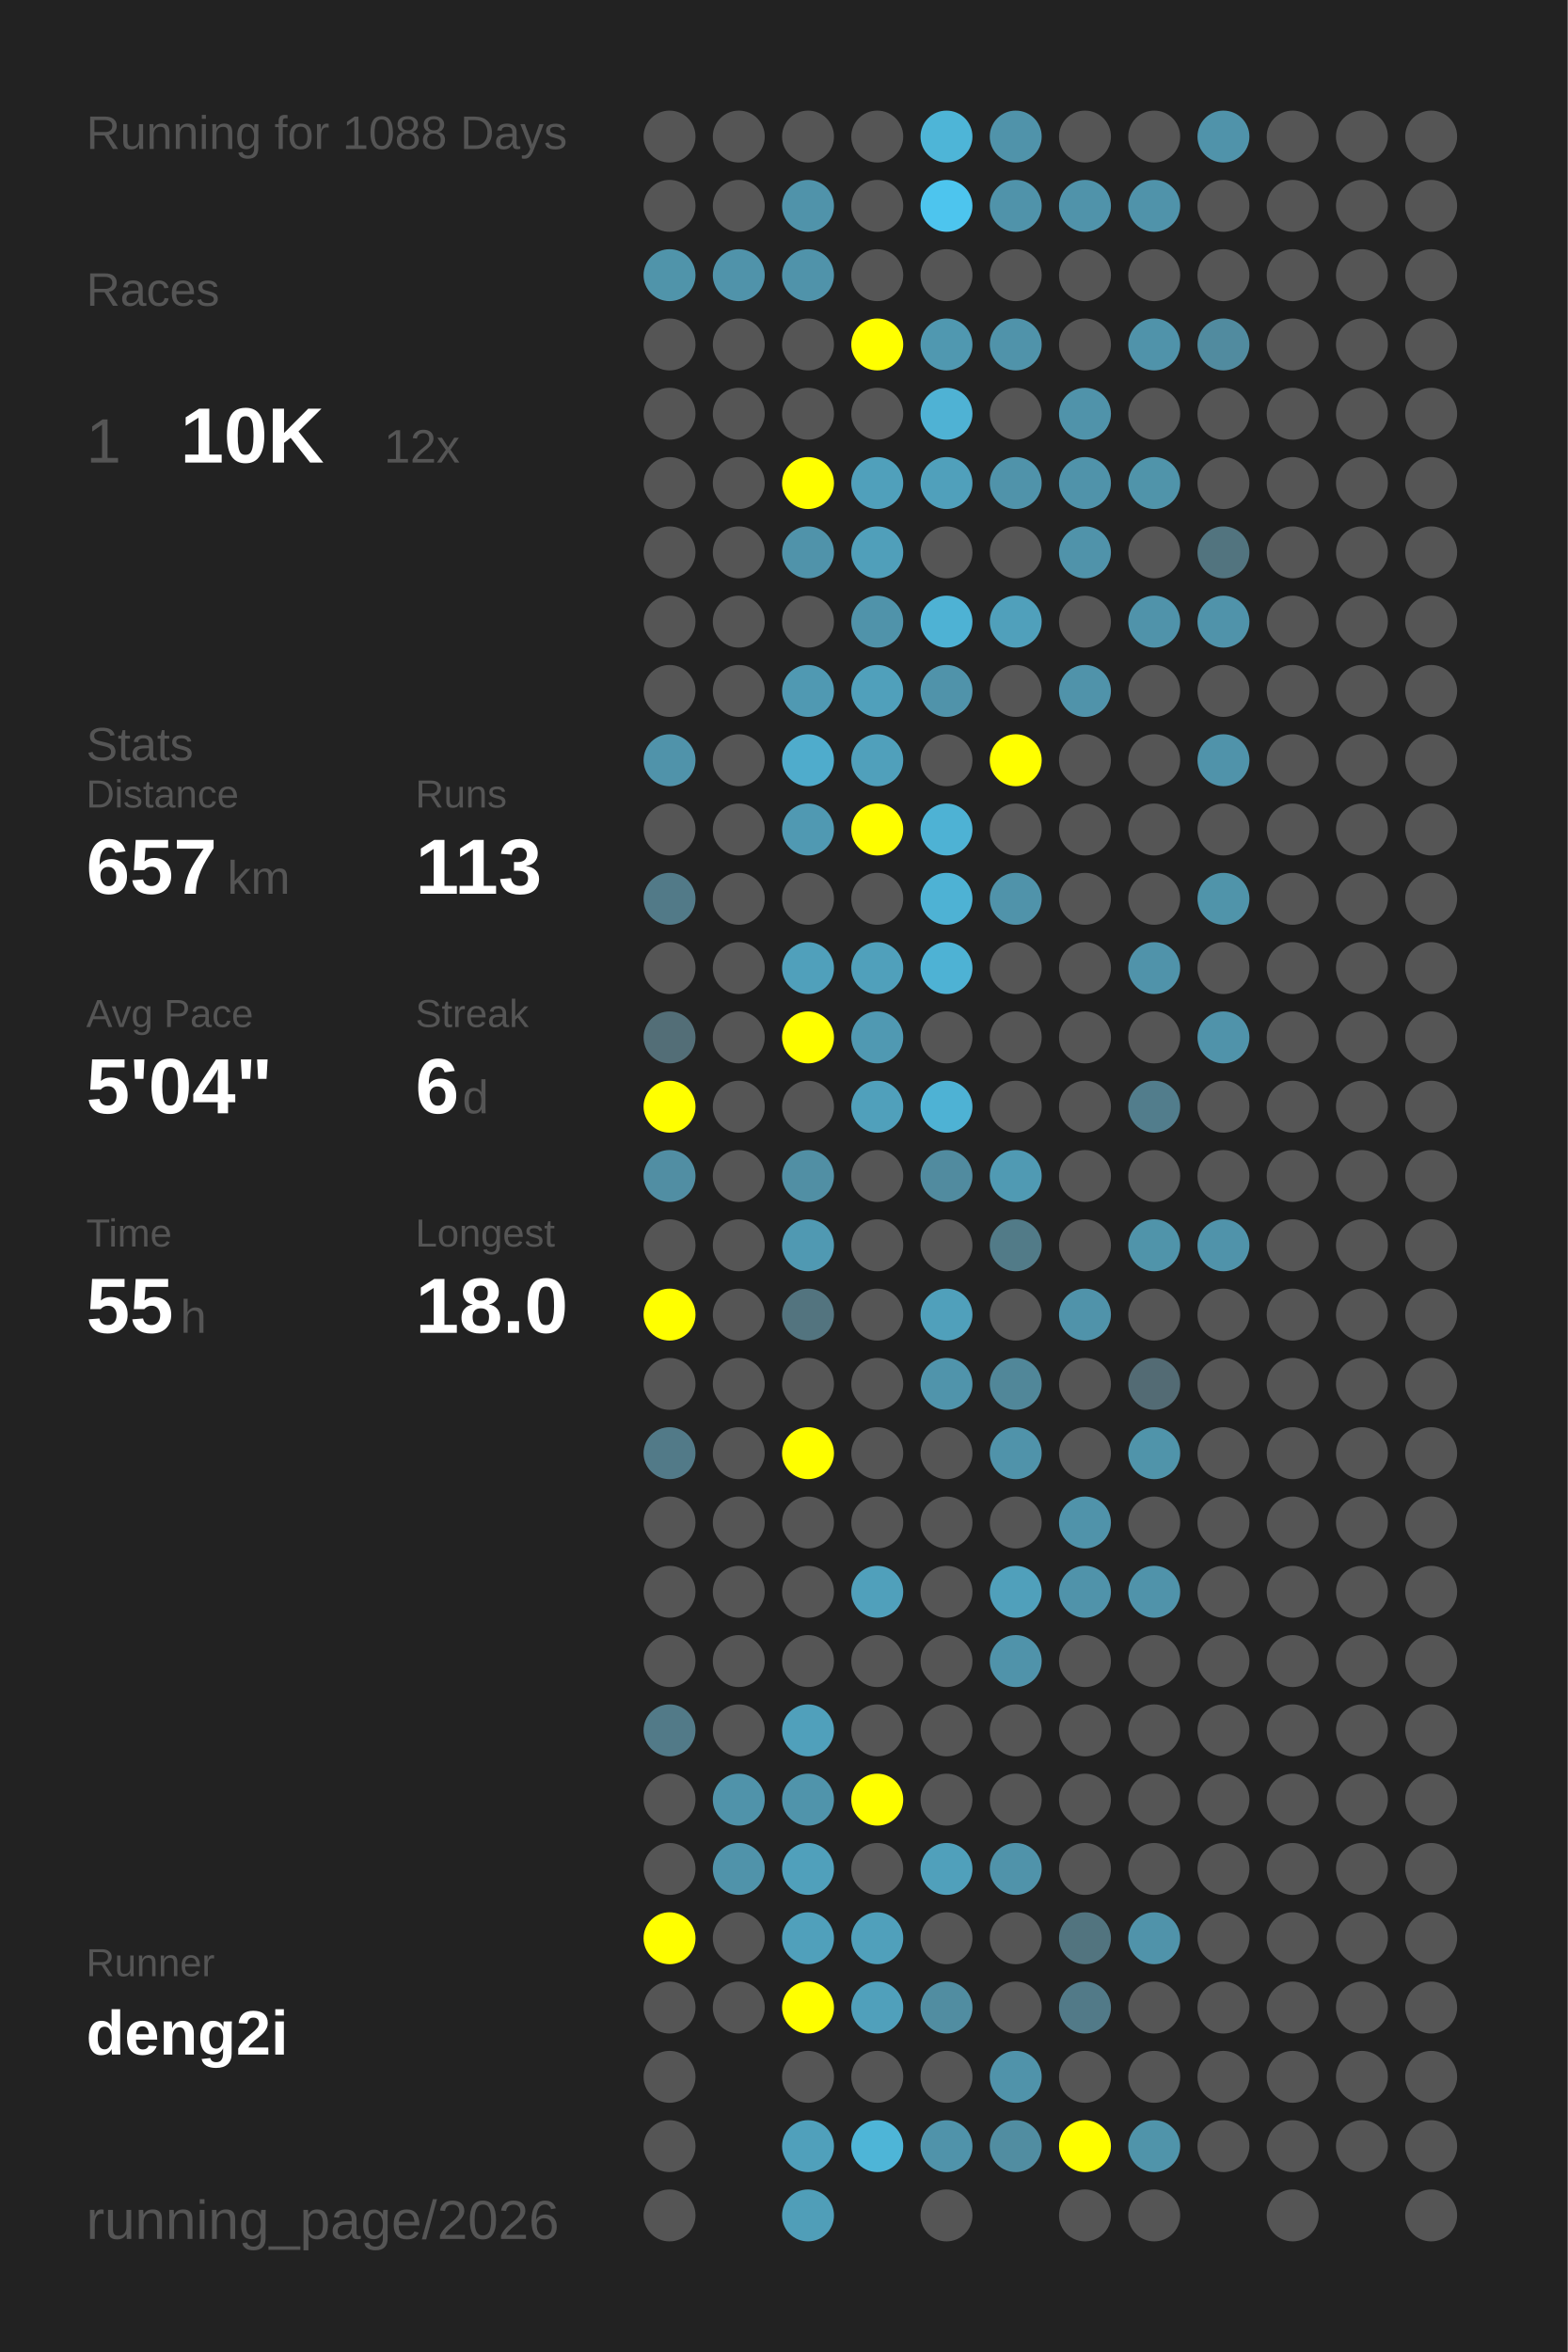
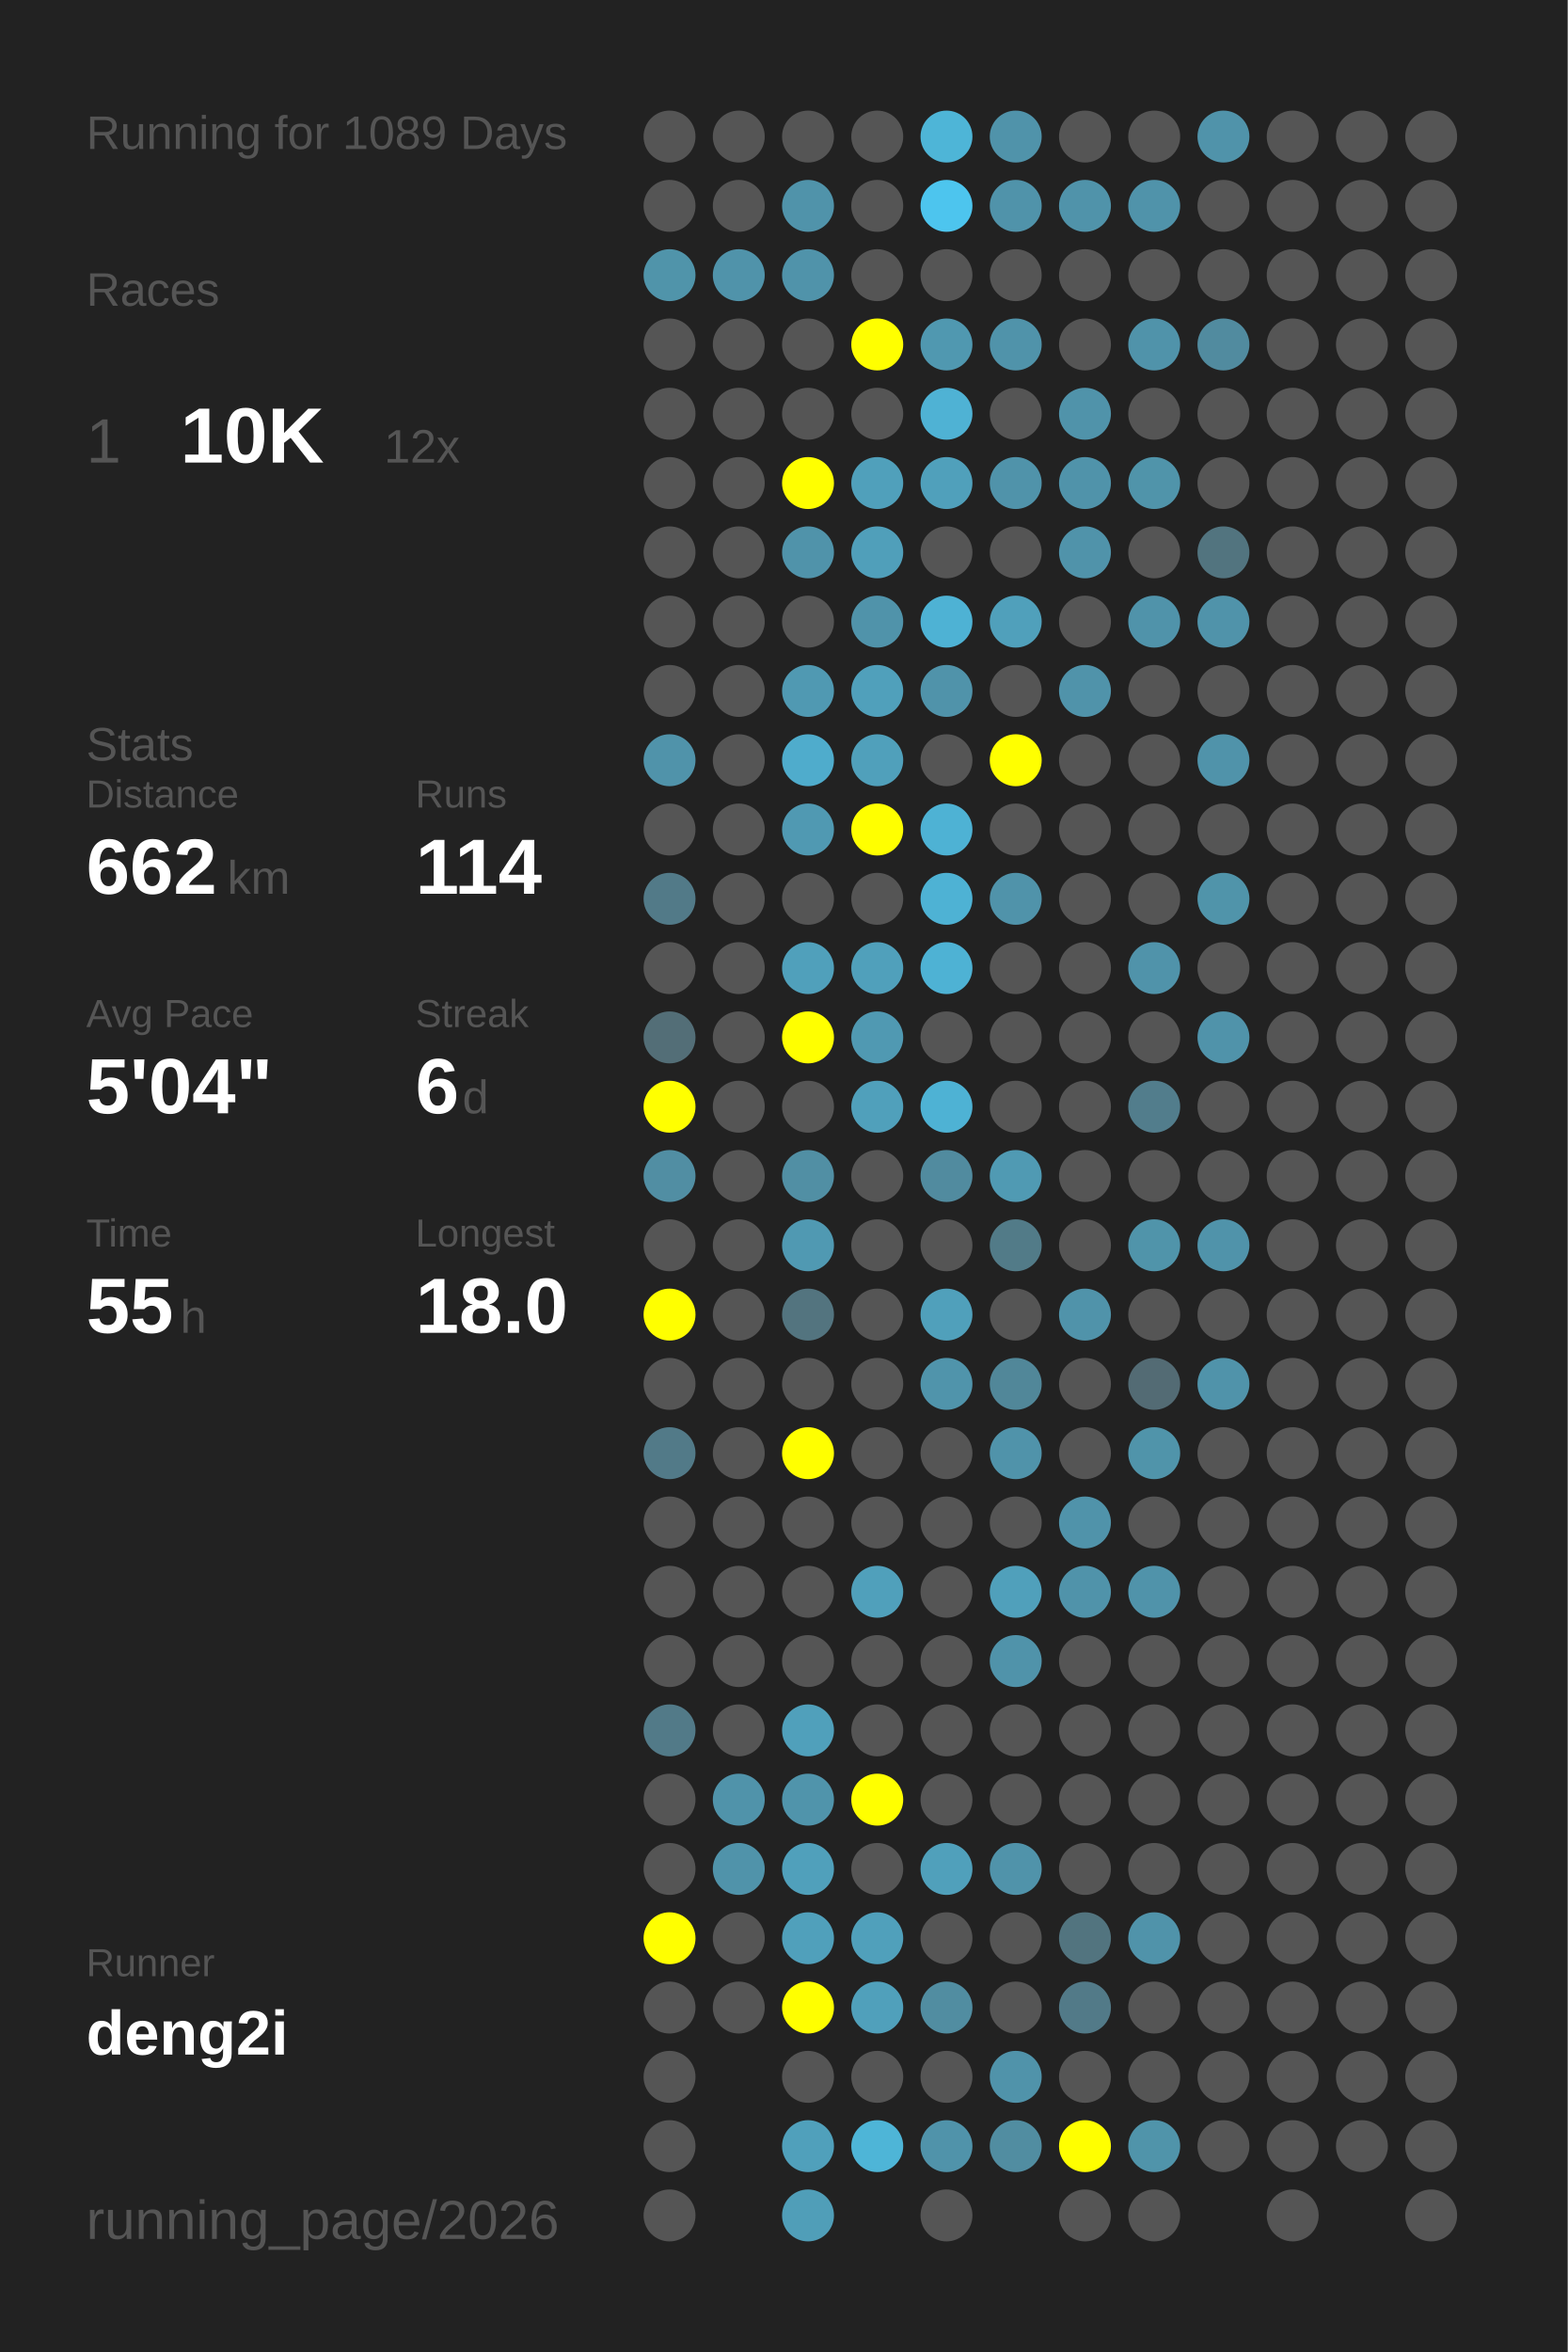
<svg xmlns="http://www.w3.org/2000/svg" baseProfile="full" height="300mm" version="1.1" viewBox="0,0,200,300" width="200mm">
  <defs />
  <rect fill="#222222" height="300" width="200" x="0" y="0" />
-   <text fill="#555555" style="font-size:6px; font-family:Arial;" x="11" y="19">Running for 1088 Days</text>
+   <text fill="#555555" style="font-size:6px; font-family:Arial;" x="11" y="19">Running for 1089 Days</text>
  <text fill="#555555" style="font-size:6px; font-family:Arial;" x="11" y="39">Races</text>
  <text fill="#555555" style="font-size:8px; font-family:Arial;" x="11" y="59">1</text>
  <text fill="#FFFFFF" style="font-size:10px; font-family:Arial; font-weight:bold;" x="23" y="59">10K</text>
  <text fill="#555555" style="font-size:6px; font-family:Arial;" x="49" y="59">12x</text>
  <text fill="#555555" style="font-size:6px; font-family:Arial;" x="11" y="97">Stats</text>
  <text fill="#555555" style="font-size:5px; font-family:Arial;" x="11" y="103">Distance</text>
-   <text fill="#FFFFFF" style="font-size:10px; font-family:Arial; font-weight:bold;" x="11" y="114">657</text>
+   <text fill="#FFFFFF" style="font-size:10px; font-family:Arial; font-weight:bold;" x="11" y="114">662</text>
  <text fill="#555555" style="font-size:6px; font-family:Arial;" x="29" y="114">km</text>
  <text fill="#555555" style="font-size:5px; font-family:Arial;" x="53" y="103">Runs</text>
-   <text fill="#FFFFFF" style="font-size:10px; font-family:Arial; font-weight:bold;" x="53" y="114">113</text>
+   <text fill="#FFFFFF" style="font-size:10px; font-family:Arial; font-weight:bold;" x="53" y="114">114</text>
  <text fill="#555555" style="font-size:5px; font-family:Arial;" x="11" y="131">Avg Pace</text>
  <text fill="#FFFFFF" style="font-size:10px; font-family:Arial; font-weight:bold;" x="11" y="142">5'04"</text>
  <text fill="#555555" style="font-size:5px; font-family:Arial;" x="53" y="131">Streak</text>
  <text fill="#FFFFFF" style="font-size:10px; font-family:Arial; font-weight:bold;" x="53" y="142">6</text>
  <text fill="#555555" style="font-size:6px; font-family:Arial;" x="59" y="142">d</text>
  <text fill="#555555" style="font-size:5px; font-family:Arial;" x="11" y="159">Time</text>
  <text fill="#FFFFFF" style="font-size:10px; font-family:Arial; font-weight:bold;" x="11" y="170">55</text>
  <text fill="#555555" style="font-size:6px; font-family:Arial;" x="23" y="170">h</text>
  <text fill="#555555" style="font-size:5px; font-family:Arial;" x="53" y="159">Longest</text>
  <text fill="#FFFFFF" style="font-size:10px; font-family:Arial; font-weight:bold;" x="53" y="170">18.0</text>
  <text fill="#555555" style="font-size:5px; font-family:Arial;" x="11" y="252.065">Runner</text>
  <text fill="#FFFFFF" style="font-size:8px; font-family:Arial; font-weight:bold;" x="11" y="262.065">deng2i</text>
  <text fill="#555555" style="font-size:7px; font-family:Arial;" x="11" y="285.581">running_page/2026</text>
  <circle cx="85.417" cy="17.419" fill="#555555" r="3.312" />
  <circle cx="85.417" cy="26.258" fill="#555555" r="3.312" />
  <circle cx="85.417" cy="35.097" fill="#5094aa" r="3.312" />
  <circle cx="85.417" cy="43.935" fill="#555555" r="3.312" />
  <circle cx="85.417" cy="52.774" fill="#555555" r="3.312" />
  <circle cx="85.417" cy="61.613" fill="#555555" r="3.312" />
  <circle cx="85.417" cy="70.452" fill="#555555" r="3.312" />
  <circle cx="85.417" cy="79.29" fill="#555555" r="3.312" />
  <circle cx="85.417" cy="88.129" fill="#555555" r="3.312" />
  <circle cx="85.417" cy="96.968" fill="#5093aa" r="3.312" />
  <circle cx="85.417" cy="105.806" fill="#555555" r="3.312" />
  <circle cx="85.417" cy="114.645" fill="#527a88" r="3.312" />
  <circle cx="85.417" cy="123.484" fill="#555555" r="3.312" />
  <circle cx="85.417" cy="132.323" fill="#536e77" r="3.312" />
  <circle cx="85.417" cy="141.161" fill="#FFFF00" r="3.312" />
  <circle cx="85.417" cy="150" fill="#518ea3" r="3.312" />
  <circle cx="85.417" cy="158.839" fill="#555555" r="3.312" />
  <circle cx="85.417" cy="167.677" fill="#FFFF00" r="3.312" />
  <circle cx="85.417" cy="176.516" fill="#555555" r="3.312" />
  <circle cx="85.417" cy="185.355" fill="#527a88" r="3.312" />
  <circle cx="85.417" cy="194.194" fill="#555555" r="3.312" />
  <circle cx="85.417" cy="203.032" fill="#555555" r="3.312" />
  <circle cx="85.417" cy="211.871" fill="#555555" r="3.312" />
  <circle cx="85.417" cy="220.71" fill="#527a88" r="3.312" />
  <circle cx="85.417" cy="229.548" fill="#555555" r="3.312" />
  <circle cx="85.417" cy="238.387" fill="#555555" r="3.312" />
  <circle cx="85.417" cy="247.226" fill="#FFFF00" r="3.312" />
  <circle cx="85.417" cy="256.065" fill="#555555" r="3.312" />
  <circle cx="85.417" cy="264.903" fill="#555555" r="3.312" />
  <circle cx="85.417" cy="273.742" fill="#555555" r="3.312" />
  <circle cx="85.417" cy="282.581" fill="#555555" r="3.312" />
  <circle cx="94.25" cy="17.419" fill="#555555" r="3.312" />
  <circle cx="94.25" cy="26.258" fill="#555555" r="3.312" />
  <circle cx="94.25" cy="35.097" fill="#5093aa" r="3.312" />
  <circle cx="94.25" cy="43.935" fill="#555555" r="3.312" />
  <circle cx="94.25" cy="52.774" fill="#555555" r="3.312" />
  <circle cx="94.25" cy="61.613" fill="#555555" r="3.312" />
  <circle cx="94.25" cy="70.452" fill="#555555" r="3.312" />
  <circle cx="94.25" cy="79.29" fill="#555555" r="3.312" />
  <circle cx="94.25" cy="88.129" fill="#555555" r="3.312" />
  <circle cx="94.25" cy="96.968" fill="#555555" r="3.312" />
  <circle cx="94.25" cy="105.806" fill="#555555" r="3.312" />
  <circle cx="94.25" cy="114.645" fill="#555555" r="3.312" />
  <circle cx="94.25" cy="123.484" fill="#555555" r="3.312" />
  <circle cx="94.25" cy="132.323" fill="#555555" r="3.312" />
  <circle cx="94.25" cy="141.161" fill="#555555" r="3.312" />
  <circle cx="94.25" cy="150" fill="#555555" r="3.312" />
  <circle cx="94.25" cy="158.839" fill="#555555" r="3.312" />
  <circle cx="94.25" cy="167.677" fill="#555555" r="3.312" />
  <circle cx="94.25" cy="176.516" fill="#555555" r="3.312" />
  <circle cx="94.25" cy="185.355" fill="#555555" r="3.312" />
  <circle cx="94.25" cy="194.194" fill="#555555" r="3.312" />
  <circle cx="94.25" cy="203.032" fill="#555555" r="3.312" />
  <circle cx="94.25" cy="211.871" fill="#555555" r="3.312" />
  <circle cx="94.25" cy="220.71" fill="#555555" r="3.312" />
  <circle cx="94.25" cy="229.548" fill="#5093aa" r="3.312" />
  <circle cx="94.25" cy="238.387" fill="#5093aa" r="3.312" />
  <circle cx="94.25" cy="247.226" fill="#555555" r="3.312" />
  <circle cx="94.25" cy="256.065" fill="#555555" r="3.312" />
  <circle cx="103.083" cy="17.419" fill="#555555" r="3.312" />
  <circle cx="103.083" cy="26.258" fill="#5093aa" r="3.312" />
  <circle cx="103.083" cy="35.097" fill="#5093aa" r="3.312" />
  <circle cx="103.083" cy="43.935" fill="#555555" r="3.312" />
  <circle cx="103.083" cy="52.774" fill="#555555" r="3.312" />
  <circle cx="103.083" cy="61.613" fill="#FFFF00" r="3.312" />
  <circle cx="103.083" cy="70.452" fill="#5093aa" r="3.312" />
  <circle cx="103.083" cy="79.29" fill="#555555" r="3.312" />
  <circle cx="103.083" cy="88.129" fill="#5099b2" r="3.312" />
  <circle cx="103.083" cy="96.968" fill="#4faccc" r="3.312" />
  <circle cx="103.083" cy="105.806" fill="#5099b2" r="3.312" />
  <circle cx="103.083" cy="114.645" fill="#555555" r="3.312" />
  <circle cx="103.083" cy="123.484" fill="#50a0bb" r="3.312" />
  <circle cx="103.083" cy="132.323" fill="#FFFF00" r="3.312" />
  <circle cx="103.083" cy="141.161" fill="#555555" r="3.312" />
  <circle cx="103.083" cy="150" fill="#518fa4" r="3.312" />
  <circle cx="103.083" cy="158.839" fill="#5099b2" r="3.312" />
  <circle cx="103.083" cy="167.677" fill="#53747f" r="3.312" />
  <circle cx="103.083" cy="176.516" fill="#555555" r="3.312" />
  <circle cx="103.083" cy="185.355" fill="#FFFF00" r="3.312" />
  <circle cx="103.083" cy="194.194" fill="#555555" r="3.312" />
  <circle cx="103.083" cy="203.032" fill="#555555" r="3.312" />
  <circle cx="103.083" cy="211.871" fill="#555555" r="3.312" />
  <circle cx="103.083" cy="220.71" fill="#50a0bb" r="3.312" />
  <circle cx="103.083" cy="229.548" fill="#5094ab" r="3.312" />
  <circle cx="103.083" cy="238.387" fill="#50a0bb" r="3.312" />
  <circle cx="103.083" cy="247.226" fill="#50a0bb" r="3.312" />
  <circle cx="103.083" cy="256.065" fill="#FFFF00" r="3.312" />
  <circle cx="103.083" cy="264.903" fill="#555555" r="3.312" />
  <circle cx="103.083" cy="273.742" fill="#50a0bb" r="3.312" />
  <circle cx="103.083" cy="282.581" fill="#509eb8" r="3.312" />
  <circle cx="111.917" cy="17.419" fill="#555555" r="3.312" />
  <circle cx="111.917" cy="26.258" fill="#555555" r="3.312" />
  <circle cx="111.917" cy="35.097" fill="#555555" r="3.312" />
  <circle cx="111.917" cy="43.935" fill="#FFFF00" r="3.312" />
  <circle cx="111.917" cy="52.774" fill="#555555" r="3.312" />
  <circle cx="111.917" cy="61.613" fill="#50a0bb" r="3.312" />
  <circle cx="111.917" cy="70.452" fill="#509fba" r="3.312" />
  <circle cx="111.917" cy="79.29" fill="#5093aa" r="3.312" />
  <circle cx="111.917" cy="88.129" fill="#50a0bb" r="3.312" />
  <circle cx="111.917" cy="96.968" fill="#50a0bb" r="3.312" />
  <circle cx="111.917" cy="105.806" fill="#FFFF00" r="3.312" />
  <circle cx="111.917" cy="114.645" fill="#555555" r="3.312" />
  <circle cx="111.917" cy="123.484" fill="#50a0bb" r="3.312" />
  <circle cx="111.917" cy="132.323" fill="#5099b2" r="3.312" />
  <circle cx="111.917" cy="141.161" fill="#50a0bb" r="3.312" />
  <circle cx="111.917" cy="150" fill="#555555" r="3.312" />
  <circle cx="111.917" cy="158.839" fill="#555555" r="3.312" />
  <circle cx="111.917" cy="167.677" fill="#555555" r="3.312" />
  <circle cx="111.917" cy="176.516" fill="#555555" r="3.312" />
  <circle cx="111.917" cy="185.355" fill="#555555" r="3.312" />
  <circle cx="111.917" cy="194.194" fill="#555555" r="3.312" />
  <circle cx="111.917" cy="203.032" fill="#50a0bb" r="3.312" />
  <circle cx="111.917" cy="211.871" fill="#555555" r="3.312" />
  <circle cx="111.917" cy="220.71" fill="#555555" r="3.312" />
  <circle cx="111.917" cy="229.548" fill="#FFFF00" r="3.312" />
  <circle cx="111.917" cy="238.387" fill="#555555" r="3.312" />
  <circle cx="111.917" cy="247.226" fill="#50a0bb" r="3.312" />
  <circle cx="111.917" cy="256.065" fill="#50a0bb" r="3.312" />
  <circle cx="111.917" cy="264.903" fill="#555555" r="3.312" />
  <circle cx="111.917" cy="273.742" fill="#4eb5d7" r="3.312" />
  <circle cx="120.75" cy="17.419" fill="#4eb5d7" r="3.312" />
  <circle cx="120.75" cy="26.258" fill="#4dc5ee" r="3.312" />
  <circle cx="120.75" cy="35.097" fill="#555555" r="3.312" />
  <circle cx="120.75" cy="43.935" fill="#5098b0" r="3.312" />
  <circle cx="120.75" cy="52.774" fill="#4fb2d4" r="3.312" />
  <circle cx="120.75" cy="61.613" fill="#50a0bb" r="3.312" />
  <circle cx="120.75" cy="70.452" fill="#555555" r="3.312" />
  <circle cx="120.75" cy="79.29" fill="#4eb2d4" r="3.312" />
  <circle cx="120.75" cy="88.129" fill="#5093aa" r="3.312" />
  <circle cx="120.75" cy="96.968" fill="#555555" r="3.312" />
  <circle cx="120.75" cy="105.806" fill="#4eb2d4" r="3.312" />
  <circle cx="120.75" cy="114.645" fill="#4eb2d4" r="3.312" />
  <circle cx="120.75" cy="123.484" fill="#4eb2d4" r="3.312" />
  <circle cx="120.75" cy="132.323" fill="#555555" r="3.312" />
  <circle cx="120.75" cy="141.161" fill="#4eb2d4" r="3.312" />
  <circle cx="120.75" cy="150" fill="#518b9f" r="3.312" />
  <circle cx="120.75" cy="158.839" fill="#555555" r="3.312" />
  <circle cx="120.75" cy="167.677" fill="#50a0bb" r="3.312" />
  <circle cx="120.75" cy="176.516" fill="#5094ab" r="3.312" />
  <circle cx="120.75" cy="185.355" fill="#555555" r="3.312" />
  <circle cx="120.75" cy="194.194" fill="#555555" r="3.312" />
  <circle cx="120.75" cy="203.032" fill="#555555" r="3.312" />
  <circle cx="120.75" cy="211.871" fill="#555555" r="3.312" />
  <circle cx="120.75" cy="220.71" fill="#555555" r="3.312" />
  <circle cx="120.75" cy="229.548" fill="#555555" r="3.312" />
  <circle cx="120.75" cy="238.387" fill="#50a0bb" r="3.312" />
  <circle cx="120.75" cy="247.226" fill="#555555" r="3.312" />
  <circle cx="120.75" cy="256.065" fill="#518da1" r="3.312" />
  <circle cx="120.75" cy="264.903" fill="#555555" r="3.312" />
  <circle cx="120.75" cy="273.742" fill="#5093aa" r="3.312" />
  <circle cx="120.75" cy="282.581" fill="#555555" r="3.312" />
  <circle cx="129.583" cy="17.419" fill="#5093aa" r="3.312" />
  <circle cx="129.583" cy="26.258" fill="#5093aa" r="3.312" />
  <circle cx="129.583" cy="35.097" fill="#555555" r="3.312" />
  <circle cx="129.583" cy="43.935" fill="#5093aa" r="3.312" />
  <circle cx="129.583" cy="52.774" fill="#555555" r="3.312" />
  <circle cx="129.583" cy="61.613" fill="#5093aa" r="3.312" />
  <circle cx="129.583" cy="70.452" fill="#555555" r="3.312" />
  <circle cx="129.583" cy="79.29" fill="#50a0bb" r="3.312" />
  <circle cx="129.583" cy="88.129" fill="#555555" r="3.312" />
  <circle cx="129.583" cy="96.968" fill="#FFFF00" r="3.312" />
  <circle cx="129.583" cy="105.806" fill="#555555" r="3.312" />
  <circle cx="129.583" cy="114.645" fill="#5093aa" r="3.312" />
  <circle cx="129.583" cy="123.484" fill="#555555" r="3.312" />
  <circle cx="129.583" cy="132.323" fill="#555555" r="3.312" />
  <circle cx="129.583" cy="141.161" fill="#555555" r="3.312" />
  <circle cx="129.583" cy="150" fill="#509ab3" r="3.312" />
  <circle cx="129.583" cy="158.839" fill="#527b88" r="3.312" />
  <circle cx="129.583" cy="167.677" fill="#555555" r="3.312" />
  <circle cx="129.583" cy="176.516" fill="#518799" r="3.312" />
  <circle cx="129.583" cy="185.355" fill="#5093aa" r="3.312" />
  <circle cx="129.583" cy="194.194" fill="#555555" r="3.312" />
  <circle cx="129.583" cy="203.032" fill="#50a0bb" r="3.312" />
  <circle cx="129.583" cy="211.871" fill="#5093aa" r="3.312" />
  <circle cx="129.583" cy="220.71" fill="#555555" r="3.312" />
  <circle cx="129.583" cy="229.548" fill="#555555" r="3.312" />
  <circle cx="129.583" cy="238.387" fill="#5093aa" r="3.312" />
  <circle cx="129.583" cy="247.226" fill="#555555" r="3.312" />
  <circle cx="129.583" cy="256.065" fill="#555555" r="3.312" />
  <circle cx="129.583" cy="264.903" fill="#5093aa" r="3.312" />
  <circle cx="129.583" cy="273.742" fill="#518da1" r="3.312" />
  <circle cx="138.417" cy="17.419" fill="#555555" r="3.312" />
  <circle cx="138.417" cy="26.258" fill="#5093aa" r="3.312" />
  <circle cx="138.417" cy="35.097" fill="#555555" r="3.312" />
  <circle cx="138.417" cy="43.935" fill="#555555" r="3.312" />
  <circle cx="138.417" cy="52.774" fill="#5093aa" r="3.312" />
  <circle cx="138.417" cy="61.613" fill="#5093aa" r="3.312" />
  <circle cx="138.417" cy="70.452" fill="#5093aa" r="3.312" />
  <circle cx="138.417" cy="79.29" fill="#555555" r="3.312" />
  <circle cx="138.417" cy="88.129" fill="#5093aa" r="3.312" />
  <circle cx="138.417" cy="96.968" fill="#555555" r="3.312" />
  <circle cx="138.417" cy="105.806" fill="#555555" r="3.312" />
  <circle cx="138.417" cy="114.645" fill="#555555" r="3.312" />
  <circle cx="138.417" cy="123.484" fill="#555555" r="3.312" />
  <circle cx="138.417" cy="132.323" fill="#555555" r="3.312" />
  <circle cx="138.417" cy="141.161" fill="#555555" r="3.312" />
  <circle cx="138.417" cy="150" fill="#555555" r="3.312" />
  <circle cx="138.417" cy="158.839" fill="#555555" r="3.312" />
  <circle cx="138.417" cy="167.677" fill="#5093aa" r="3.312" />
  <circle cx="138.417" cy="176.516" fill="#555555" r="3.312" />
  <circle cx="138.417" cy="185.355" fill="#555555" r="3.312" />
  <circle cx="138.417" cy="194.194" fill="#5093aa" r="3.312" />
  <circle cx="138.417" cy="203.032" fill="#5093aa" r="3.312" />
  <circle cx="138.417" cy="211.871" fill="#555555" r="3.312" />
  <circle cx="138.417" cy="220.71" fill="#555555" r="3.312" />
  <circle cx="138.417" cy="229.548" fill="#555555" r="3.312" />
  <circle cx="138.417" cy="238.387" fill="#555555" r="3.312" />
  <circle cx="138.417" cy="247.226" fill="#52747f" r="3.312" />
  <circle cx="138.417" cy="256.065" fill="#527a88" r="3.312" />
  <circle cx="138.417" cy="264.903" fill="#555555" r="3.312" />
  <circle cx="138.417" cy="273.742" fill="#FFFF00" r="3.312" />
  <circle cx="138.417" cy="282.581" fill="#555555" r="3.312" />
  <circle cx="147.25" cy="17.419" fill="#555555" r="3.312" />
  <circle cx="147.25" cy="26.258" fill="#5093aa" r="3.312" />
  <circle cx="147.25" cy="35.097" fill="#555555" r="3.312" />
  <circle cx="147.25" cy="43.935" fill="#5093aa" r="3.312" />
  <circle cx="147.25" cy="52.774" fill="#555555" r="3.312" />
  <circle cx="147.25" cy="61.613" fill="#5094aa" r="3.312" />
  <circle cx="147.25" cy="70.452" fill="#555555" r="3.312" />
  <circle cx="147.25" cy="79.29" fill="#5093aa" r="3.312" />
  <circle cx="147.25" cy="88.129" fill="#555555" r="3.312" />
  <circle cx="147.25" cy="96.968" fill="#555555" r="3.312" />
  <circle cx="147.25" cy="105.806" fill="#555555" r="3.312" />
  <circle cx="147.25" cy="114.645" fill="#555555" r="3.312" />
  <circle cx="147.25" cy="123.484" fill="#5093aa" r="3.312" />
  <circle cx="147.25" cy="132.323" fill="#555555" r="3.312" />
  <circle cx="147.25" cy="141.161" fill="#527d8c" r="3.312" />
  <circle cx="147.25" cy="150" fill="#555555" r="3.312" />
  <circle cx="147.25" cy="158.839" fill="#5094aa" r="3.312" />
  <circle cx="147.25" cy="167.677" fill="#555555" r="3.312" />
  <circle cx="147.25" cy="176.516" fill="#536b74" r="3.312" />
  <circle cx="147.25" cy="185.355" fill="#5094aa" r="3.312" />
  <circle cx="147.25" cy="194.194" fill="#555555" r="3.312" />
  <circle cx="147.25" cy="203.032" fill="#5093aa" r="3.312" />
  <circle cx="147.25" cy="211.871" fill="#555555" r="3.312" />
  <circle cx="147.25" cy="220.71" fill="#555555" r="3.312" />
  <circle cx="147.25" cy="229.548" fill="#555555" r="3.312" />
  <circle cx="147.25" cy="238.387" fill="#555555" r="3.312" />
  <circle cx="147.25" cy="247.226" fill="#5093aa" r="3.312" />
  <circle cx="147.25" cy="256.065" fill="#555555" r="3.312" />
  <circle cx="147.25" cy="264.903" fill="#555555" r="3.312" />
  <circle cx="147.25" cy="273.742" fill="#5094aa" r="3.312" />
  <circle cx="147.25" cy="282.581" fill="#555555" r="3.312" />
  <circle cx="156.083" cy="17.419" fill="#5093aa" r="3.312" />
  <circle cx="156.083" cy="26.258" fill="#555555" r="3.312" />
  <circle cx="156.083" cy="35.097" fill="#555555" r="3.312" />
  <circle cx="156.083" cy="43.935" fill="#518b9f" r="3.312" />
  <circle cx="156.083" cy="52.774" fill="#555555" r="3.312" />
  <circle cx="156.083" cy="61.613" fill="#555555" r="3.312" />
  <circle cx="156.083" cy="70.452" fill="#52747f" r="3.312" />
  <circle cx="156.083" cy="79.29" fill="#5093aa" r="3.312" />
  <circle cx="156.083" cy="88.129" fill="#555555" r="3.312" />
  <circle cx="156.083" cy="96.968" fill="#5093aa" r="3.312" />
  <circle cx="156.083" cy="105.806" fill="#555555" r="3.312" />
  <circle cx="156.083" cy="114.645" fill="#5094aa" r="3.312" />
  <circle cx="156.083" cy="123.484" fill="#555555" r="3.312" />
  <circle cx="156.083" cy="132.323" fill="#5093aa" r="3.312" />
  <circle cx="156.083" cy="141.161" fill="#555555" r="3.312" />
  <circle cx="156.083" cy="150" fill="#555555" r="3.312" />
  <circle cx="156.083" cy="158.839" fill="#5093aa" r="3.312" />
  <circle cx="156.083" cy="167.677" fill="#555555" r="3.312" />
-   <circle cx="156.083" cy="176.516" fill="#555555" r="3.312" />
+   <circle cx="156.083" cy="176.516" fill="#5093aa" r="3.312" />
  <circle cx="156.083" cy="185.355" fill="#555555" r="3.312" />
  <circle cx="156.083" cy="194.194" fill="#555555" r="3.312" />
  <circle cx="156.083" cy="203.032" fill="#555555" r="3.312" />
  <circle cx="156.083" cy="211.871" fill="#555555" r="3.312" />
  <circle cx="156.083" cy="220.71" fill="#555555" r="3.312" />
  <circle cx="156.083" cy="229.548" fill="#555555" r="3.312" />
  <circle cx="156.083" cy="238.387" fill="#555555" r="3.312" />
  <circle cx="156.083" cy="247.226" fill="#555555" r="3.312" />
  <circle cx="156.083" cy="256.065" fill="#555555" r="3.312" />
  <circle cx="156.083" cy="264.903" fill="#555555" r="3.312" />
  <circle cx="156.083" cy="273.742" fill="#555555" r="3.312" />
  <circle cx="164.917" cy="17.419" fill="#555555" r="3.312" />
  <circle cx="164.917" cy="26.258" fill="#555555" r="3.312" />
  <circle cx="164.917" cy="35.097" fill="#555555" r="3.312" />
  <circle cx="164.917" cy="43.935" fill="#555555" r="3.312" />
  <circle cx="164.917" cy="52.774" fill="#555555" r="3.312" />
  <circle cx="164.917" cy="61.613" fill="#555555" r="3.312" />
  <circle cx="164.917" cy="70.452" fill="#555555" r="3.312" />
  <circle cx="164.917" cy="79.29" fill="#555555" r="3.312" />
  <circle cx="164.917" cy="88.129" fill="#555555" r="3.312" />
  <circle cx="164.917" cy="96.968" fill="#555555" r="3.312" />
  <circle cx="164.917" cy="105.806" fill="#555555" r="3.312" />
  <circle cx="164.917" cy="114.645" fill="#555555" r="3.312" />
  <circle cx="164.917" cy="123.484" fill="#555555" r="3.312" />
  <circle cx="164.917" cy="132.323" fill="#555555" r="3.312" />
  <circle cx="164.917" cy="141.161" fill="#555555" r="3.312" />
  <circle cx="164.917" cy="150" fill="#555555" r="3.312" />
  <circle cx="164.917" cy="158.839" fill="#555555" r="3.312" />
  <circle cx="164.917" cy="167.677" fill="#555555" r="3.312" />
  <circle cx="164.917" cy="176.516" fill="#555555" r="3.312" />
  <circle cx="164.917" cy="185.355" fill="#555555" r="3.312" />
  <circle cx="164.917" cy="194.194" fill="#555555" r="3.312" />
  <circle cx="164.917" cy="203.032" fill="#555555" r="3.312" />
  <circle cx="164.917" cy="211.871" fill="#555555" r="3.312" />
  <circle cx="164.917" cy="220.71" fill="#555555" r="3.312" />
  <circle cx="164.917" cy="229.548" fill="#555555" r="3.312" />
  <circle cx="164.917" cy="238.387" fill="#555555" r="3.312" />
  <circle cx="164.917" cy="247.226" fill="#555555" r="3.312" />
  <circle cx="164.917" cy="256.065" fill="#555555" r="3.312" />
  <circle cx="164.917" cy="264.903" fill="#555555" r="3.312" />
  <circle cx="164.917" cy="273.742" fill="#555555" r="3.312" />
  <circle cx="164.917" cy="282.581" fill="#555555" r="3.312" />
  <circle cx="173.75" cy="17.419" fill="#555555" r="3.312" />
  <circle cx="173.75" cy="26.258" fill="#555555" r="3.312" />
  <circle cx="173.75" cy="35.097" fill="#555555" r="3.312" />
  <circle cx="173.75" cy="43.935" fill="#555555" r="3.312" />
  <circle cx="173.75" cy="52.774" fill="#555555" r="3.312" />
  <circle cx="173.75" cy="61.613" fill="#555555" r="3.312" />
  <circle cx="173.75" cy="70.452" fill="#555555" r="3.312" />
  <circle cx="173.75" cy="79.29" fill="#555555" r="3.312" />
  <circle cx="173.75" cy="88.129" fill="#555555" r="3.312" />
  <circle cx="173.75" cy="96.968" fill="#555555" r="3.312" />
  <circle cx="173.75" cy="105.806" fill="#555555" r="3.312" />
  <circle cx="173.75" cy="114.645" fill="#555555" r="3.312" />
  <circle cx="173.75" cy="123.484" fill="#555555" r="3.312" />
  <circle cx="173.75" cy="132.323" fill="#555555" r="3.312" />
  <circle cx="173.75" cy="141.161" fill="#555555" r="3.312" />
  <circle cx="173.75" cy="150" fill="#555555" r="3.312" />
  <circle cx="173.75" cy="158.839" fill="#555555" r="3.312" />
  <circle cx="173.75" cy="167.677" fill="#555555" r="3.312" />
  <circle cx="173.75" cy="176.516" fill="#555555" r="3.312" />
  <circle cx="173.75" cy="185.355" fill="#555555" r="3.312" />
  <circle cx="173.75" cy="194.194" fill="#555555" r="3.312" />
  <circle cx="173.75" cy="203.032" fill="#555555" r="3.312" />
  <circle cx="173.75" cy="211.871" fill="#555555" r="3.312" />
  <circle cx="173.75" cy="220.71" fill="#555555" r="3.312" />
  <circle cx="173.75" cy="229.548" fill="#555555" r="3.312" />
  <circle cx="173.75" cy="238.387" fill="#555555" r="3.312" />
  <circle cx="173.75" cy="247.226" fill="#555555" r="3.312" />
  <circle cx="173.75" cy="256.065" fill="#555555" r="3.312" />
  <circle cx="173.75" cy="264.903" fill="#555555" r="3.312" />
  <circle cx="173.75" cy="273.742" fill="#555555" r="3.312" />
  <circle cx="182.583" cy="17.419" fill="#555555" r="3.312" />
  <circle cx="182.583" cy="26.258" fill="#555555" r="3.312" />
  <circle cx="182.583" cy="35.097" fill="#555555" r="3.312" />
  <circle cx="182.583" cy="43.935" fill="#555555" r="3.312" />
  <circle cx="182.583" cy="52.774" fill="#555555" r="3.312" />
  <circle cx="182.583" cy="61.613" fill="#555555" r="3.312" />
  <circle cx="182.583" cy="70.452" fill="#555555" r="3.312" />
  <circle cx="182.583" cy="79.29" fill="#555555" r="3.312" />
  <circle cx="182.583" cy="88.129" fill="#555555" r="3.312" />
  <circle cx="182.583" cy="96.968" fill="#555555" r="3.312" />
  <circle cx="182.583" cy="105.806" fill="#555555" r="3.312" />
  <circle cx="182.583" cy="114.645" fill="#555555" r="3.312" />
  <circle cx="182.583" cy="123.484" fill="#555555" r="3.312" />
  <circle cx="182.583" cy="132.323" fill="#555555" r="3.312" />
  <circle cx="182.583" cy="141.161" fill="#555555" r="3.312" />
  <circle cx="182.583" cy="150" fill="#555555" r="3.312" />
  <circle cx="182.583" cy="158.839" fill="#555555" r="3.312" />
  <circle cx="182.583" cy="167.677" fill="#555555" r="3.312" />
  <circle cx="182.583" cy="176.516" fill="#555555" r="3.312" />
  <circle cx="182.583" cy="185.355" fill="#555555" r="3.312" />
  <circle cx="182.583" cy="194.194" fill="#555555" r="3.312" />
  <circle cx="182.583" cy="203.032" fill="#555555" r="3.312" />
  <circle cx="182.583" cy="211.871" fill="#555555" r="3.312" />
  <circle cx="182.583" cy="220.71" fill="#555555" r="3.312" />
  <circle cx="182.583" cy="229.548" fill="#555555" r="3.312" />
  <circle cx="182.583" cy="238.387" fill="#555555" r="3.312" />
  <circle cx="182.583" cy="247.226" fill="#555555" r="3.312" />
  <circle cx="182.583" cy="256.065" fill="#555555" r="3.312" />
  <circle cx="182.583" cy="264.903" fill="#555555" r="3.312" />
  <circle cx="182.583" cy="273.742" fill="#555555" r="3.312" />
  <circle cx="182.583" cy="282.581" fill="#555555" r="3.312" />
</svg>
